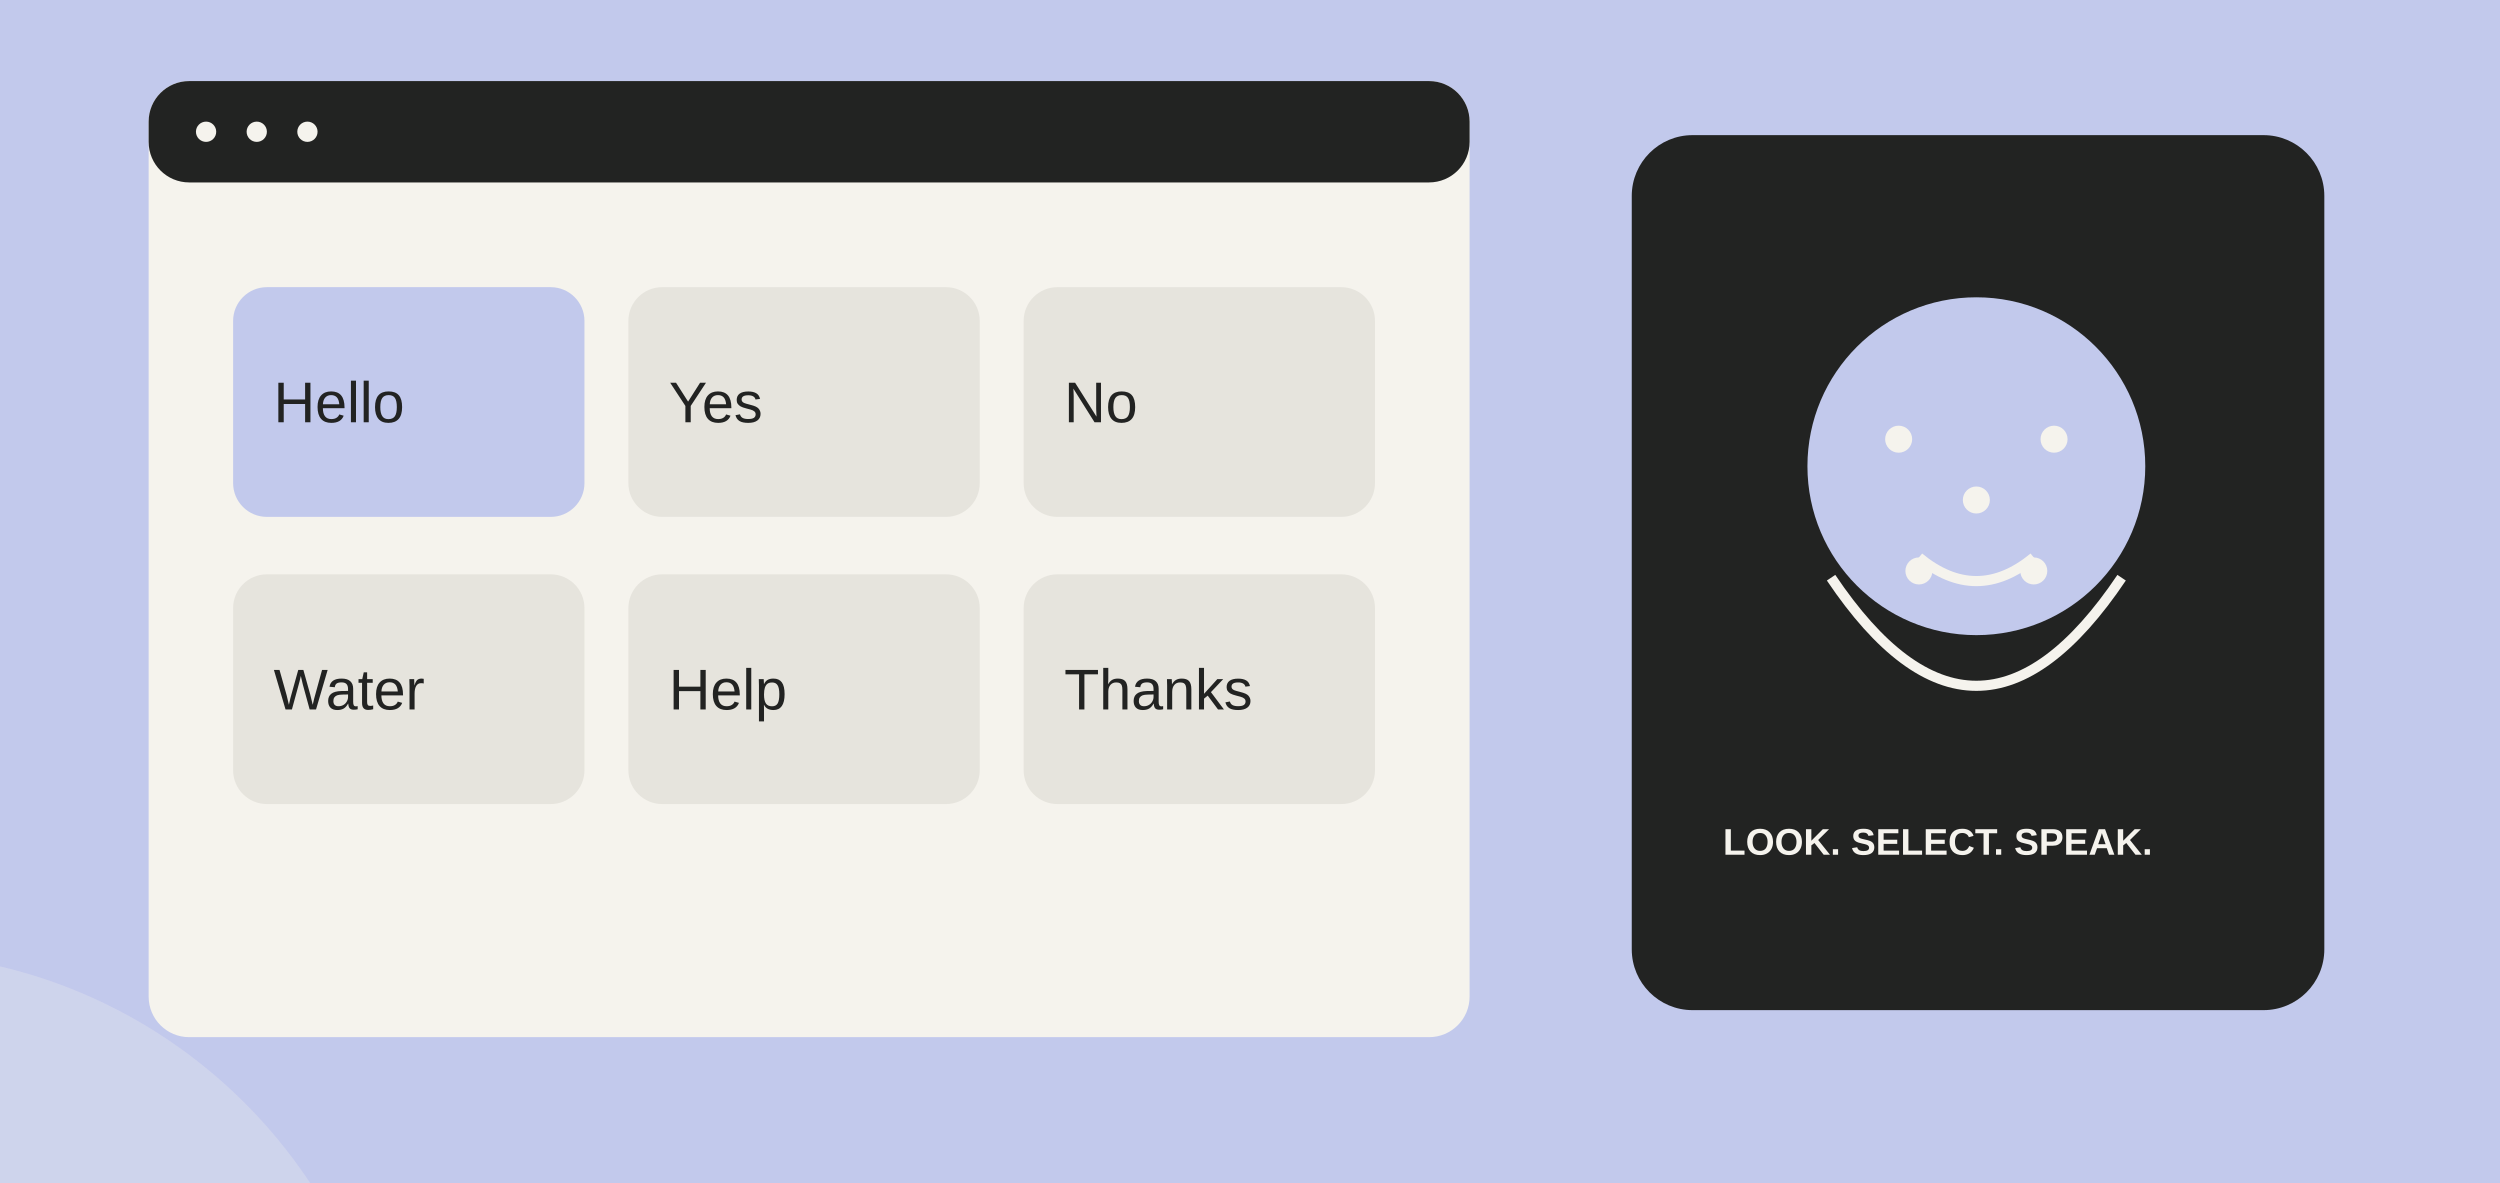
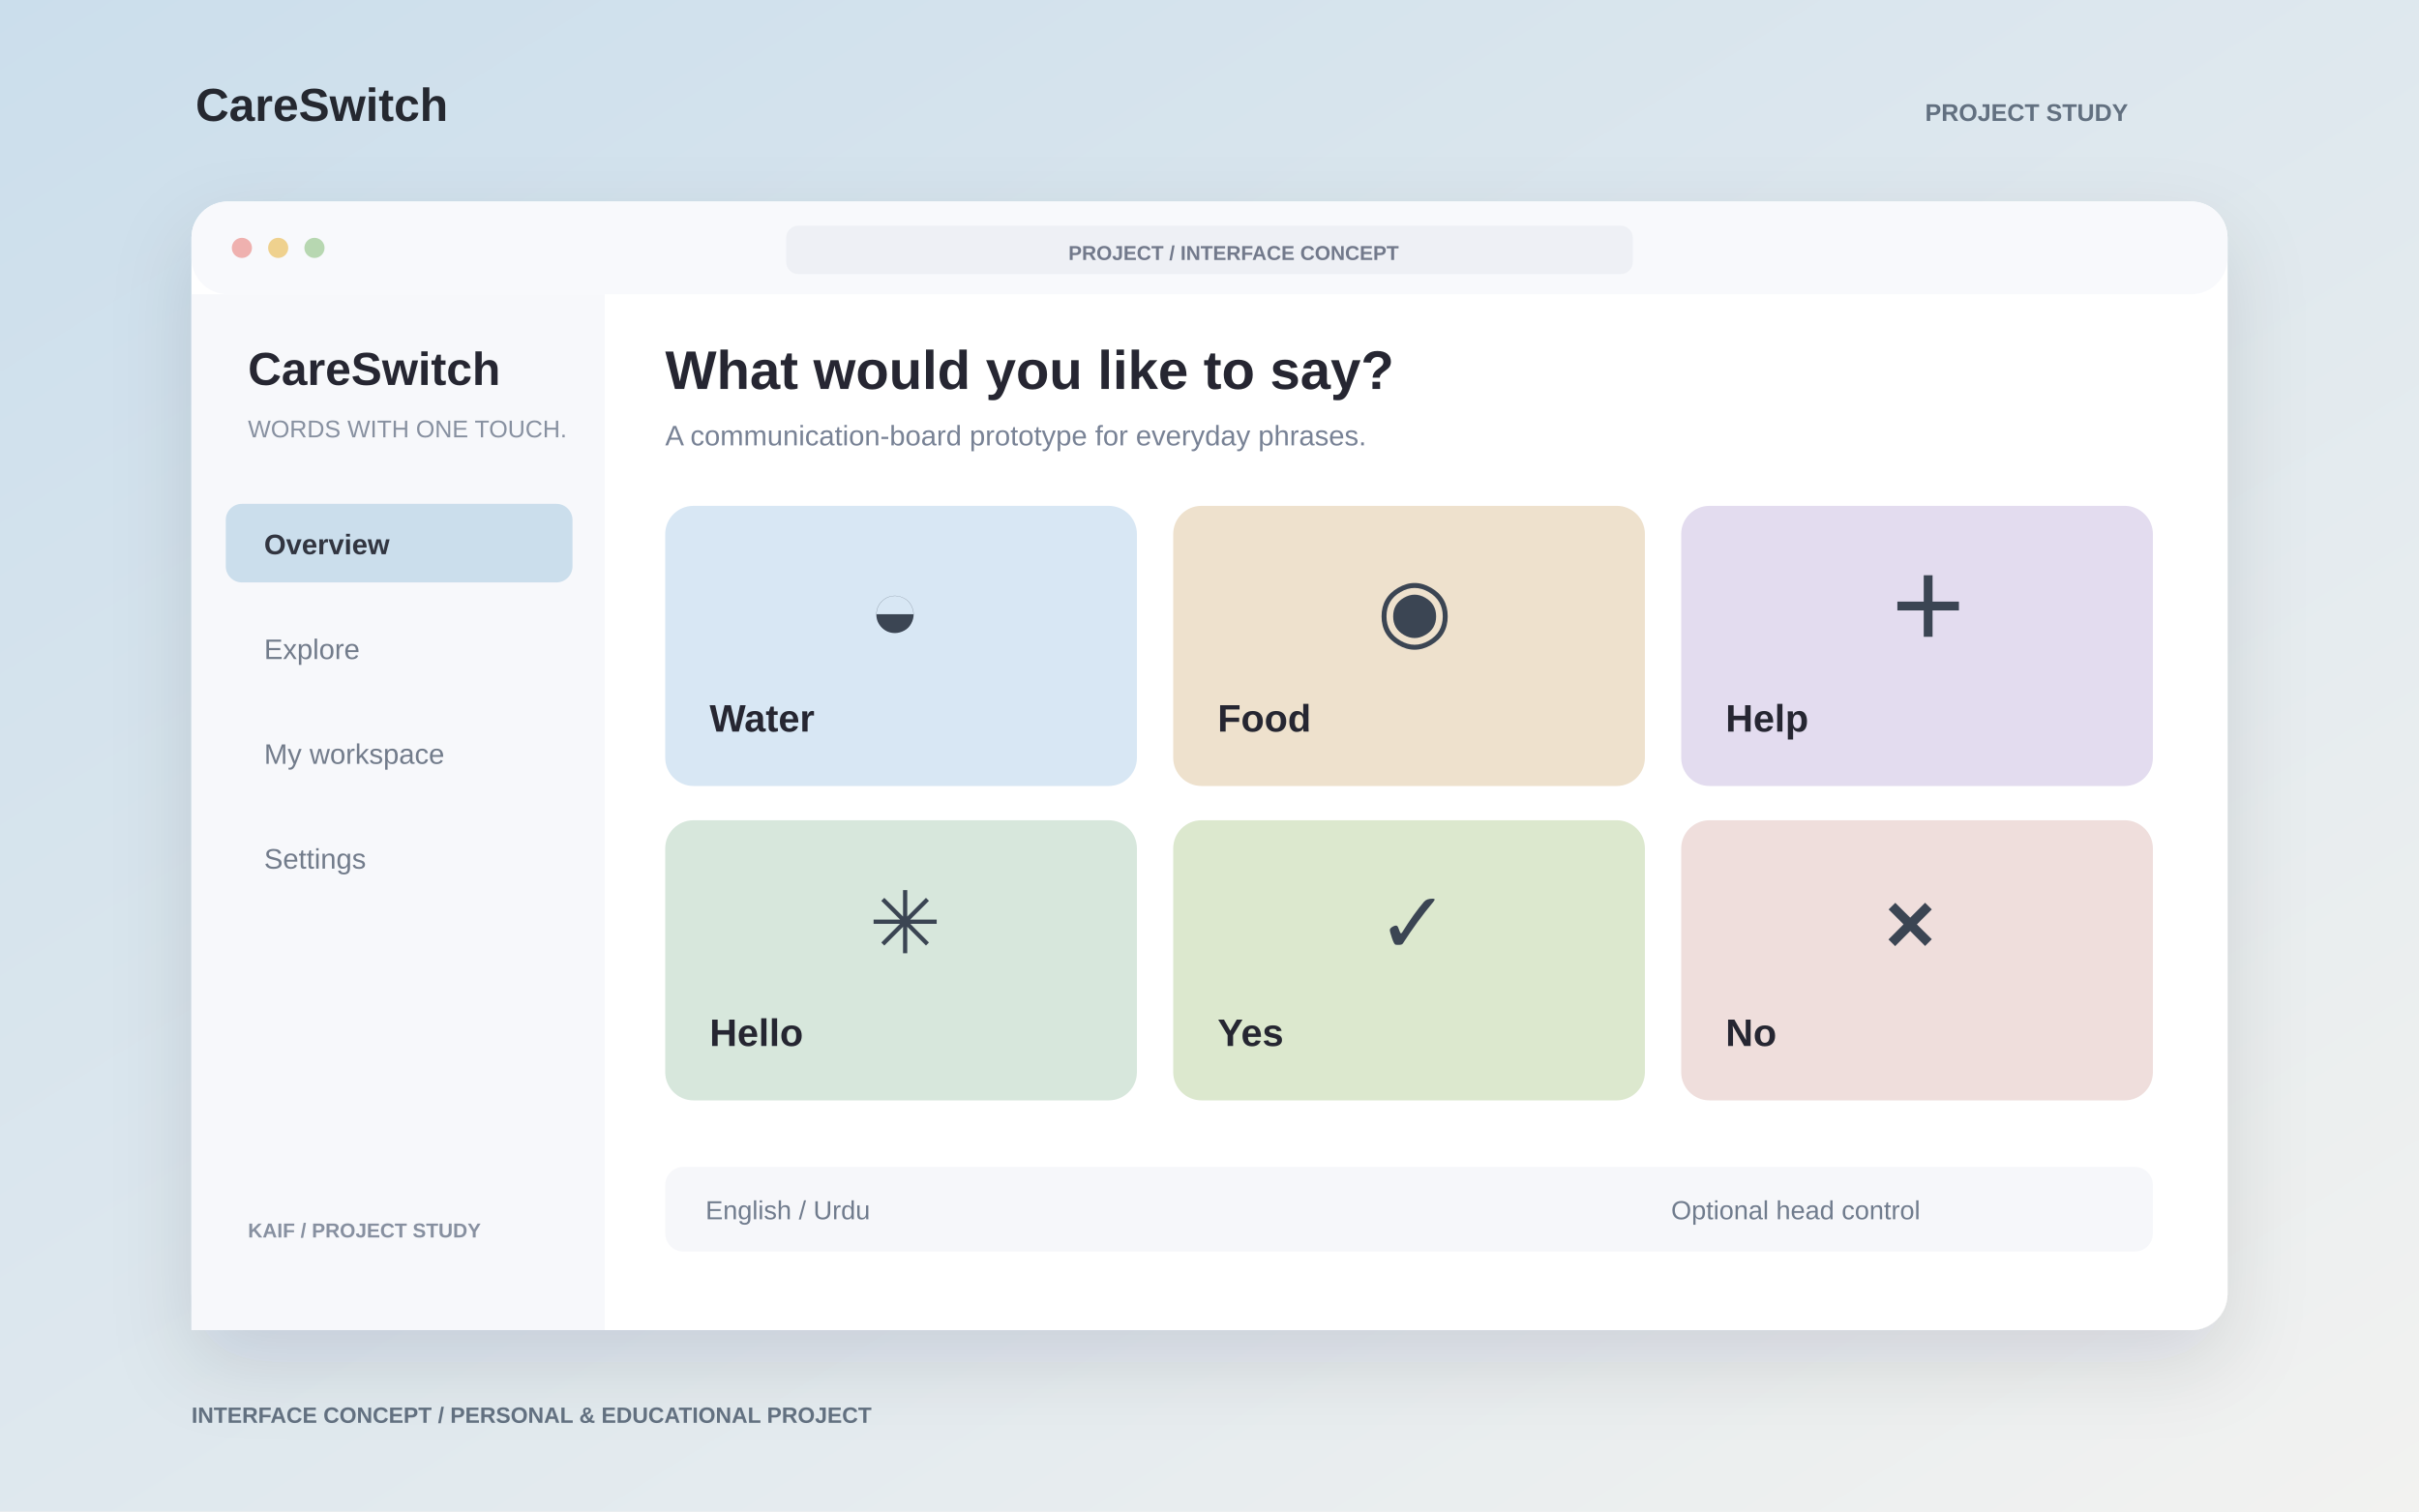
- <svg xmlns="http://www.w3.org/2000/svg" viewBox="80 160 740 350" width="1480" height="700" role="img" aria-labelledby="title">
-   <rect width="900" height="600" fill="#c2c9ec" />
-   <circle cx="865" cy="-30" r="175" fill="#f5f3ed" opacity=".32" />
-   <circle cx="45" cy="594" r="152" fill="#f5f3ed" opacity=".25" />
+ <svg xmlns="http://www.w3.org/2000/svg" viewBox="0 0 1200 750" width="1200" height="750" role="img" aria-labelledby="title">
+   <defs>
+     <filter id="shadow" x="-20%" y="-20%" width="140%" height="150%">
+       <feDropShadow dx="0" dy="16" stdDeviation="20" flood-color="#202736" flood-opacity=".12" />
+     </filter>
+     <linearGradient id="wash" x2="1" y2="1">
+       <stop stop-color="#cbdeec" />
+       <stop offset="1" stop-color="#f2f2f0" />
+     </linearGradient>
+   </defs>
+   <rect width="1200" height="750" fill="url(#wash)" />
  <g font-family="Arial,Helvetica,sans-serif">
-     <text x="42" y="44" fill="#222322" font-size="12" font-weight="700">KAIF / PROJECT 06</text>
-     <text x="42" y="102" fill="#222322" font-size="42" font-weight="700">CareSwitch</text>
-     <text x="44" y="131" fill="#222322" font-size="11" font-weight="700">ACCESSIBILITY · BROWSER PROTOTYPE</text>
-     <rect x="124" y="184" width="391" height="283" rx="12" fill="#f5f3ed" stroke="none" />
-     <rect x="124" y="184" width="391" height="30" rx="12" fill="#222322" stroke="none" />
-     <circle cx="141" cy="199" r="3" fill="#f5f3ed" stroke="none" />
-     <circle cx="156" cy="199" r="3" fill="#f5f3ed" stroke="none" />
-     <circle cx="171" cy="199" r="3" fill="#f5f3ed" stroke="none" />
-     <rect x="149" y="245" width="104" height="68" rx="10" fill="#c2c9ec" stroke="none" />
-     <text x="161" y="285" fill="#222322" font-size="17" font-weight="400">Hello</text>
-     <rect x="266" y="245" width="104" height="68" rx="10" fill="#e6e4dd" stroke="none" />
-     <text x="278" y="285" fill="#222322" font-size="17" font-weight="400">Yes</text>
-     <rect x="383" y="245" width="104" height="68" rx="10" fill="#e6e4dd" stroke="none" />
-     <text x="395" y="285" fill="#222322" font-size="17" font-weight="400">No</text>
-     <rect x="149" y="330" width="104" height="68" rx="10" fill="#e6e4dd" stroke="none" />
-     <text x="161" y="370" fill="#222322" font-size="17" font-weight="400">Water</text>
-     <rect x="266" y="330" width="104" height="68" rx="10" fill="#e6e4dd" stroke="none" />
-     <text x="278" y="370" fill="#222322" font-size="17" font-weight="400">Help</text>
-     <rect x="383" y="330" width="104" height="68" rx="10" fill="#e6e4dd" stroke="none" />
-     <text x="395" y="370" fill="#222322" font-size="17" font-weight="400">Thanks</text>
-     <rect x="563" y="200" width="205" height="259" rx="18" fill="#222322" stroke="none" />
-     <circle cx="665" cy="298" r="50" fill="#c2c9ec" stroke="none" />
-     <path d="M622 331q43 64 86 0M648 325q17 14 34 0" stroke="#f5f3ed" stroke-width="3" fill="none" />
-     <circle cx="642" cy="290" r="4" fill="#f5f3ed" stroke="none" />
-     <circle cx="688" cy="290" r="4" fill="#f5f3ed" stroke="none" />
-     <circle cx="665" cy="308" r="4" fill="#f5f3ed" stroke="none" />
-     <circle cx="648" cy="329" r="4" fill="#f5f3ed" stroke="none" />
-     <circle cx="682" cy="329" r="4" fill="#f5f3ed" stroke="none" />
-     <text x="590" y="413" fill="#f5f3ed" font-size="11" font-weight="700">LOOK. SELECT. SPEAK.</text>
-     <path d="M42 522L858 522" stroke="#222322" stroke-width="1" fill="none" />
-     <text x="42" y="555" fill="#222322" font-size="14" font-weight="700">careswitch</text>
-     <text x="651" y="555" fill="#222322" font-size="10" font-weight="700">ORIGINAL ILLUSTRATION</text>
+     <g filter="url(#shadow)">
+       <rect x="95" y="100" width="1010" height="560" rx="18" fill="#ffffff" stroke="none" />
+       <rect x="95" y="100" width="1010" height="46" rx="18" fill="#f8f9fc" stroke="none" />
+       <circle cx="120" cy="123" r="5" fill="#efb1af" />
+       <circle cx="138" cy="123" r="5" fill="#efd18e" />
+       <circle cx="156" cy="123" r="5" fill="#b7d7b1" />
+       <rect x="390" y="112" width="420" height="24" rx="6" fill="#eef0f5" stroke="none" />
+       <text x="530" y="129" font-size="10" fill="#72798b" font-weight="600">PROJECT / INTERFACE CONCEPT</text>
+       <rect x="95" y="146" width="205" height="514" rx="0" fill="#f7f8fb" stroke="none" />
+       <text x="123" y="191" font-size="23" fill="#252830" font-weight="750">CareSwitch</text>
+       <text x="123" y="217" font-size="12" fill="#8790a0" font-weight="500">WORDS WITH ONE TOUCH.</text>
+       <rect x="112" y="250" width="172" height="39" rx="8" fill="#cbdeec" stroke="none" />
+       <text x="131" y="275" font-size="14" fill="#303541" font-weight="600">Overview</text>
+       <text x="131" y="327" font-size="14" fill="#727b8b" font-weight="500">Explore</text>
+       <text x="131" y="379" font-size="14" fill="#727b8b" font-weight="500">My workspace</text>
+       <text x="131" y="431" font-size="14" fill="#727b8b" font-weight="500">Settings</text>
+       <text x="123" y="614" font-size="10" fill="#8790a0" font-weight="650">KAIF / PROJECT STUDY</text>
+       <text x="330" y="193" font-size="27" fill="#252830" font-weight="750">What would you like to say?</text>
+       <text x="330" y="221" font-size="14" fill="#788295" font-weight="500">A communication-board prototype for everyday phrases.</text>
+       <rect x="330" y="251" width="234" height="139" rx="14" fill="#d8e7f4" stroke="none" />
+       <text x="431" y="317" font-size="43" fill="#3b4553" font-weight="650">◒</text>
+       <text x="352" y="363" font-size="19" fill="#252830" font-weight="700">Water</text>
+       <rect x="582" y="251" width="234" height="139" rx="14" fill="#eee1cd" stroke="none" />
+       <text x="683" y="317" font-size="43" fill="#3b4553" font-weight="650">◉</text>
+       <text x="604" y="363" font-size="19" fill="#252830" font-weight="700">Food</text>
+       <rect x="834" y="251" width="234" height="139" rx="14" fill="#e3dcef" stroke="none" />
+       <text x="935" y="317" font-size="43" fill="#3b4553" font-weight="650">＋</text>
+       <text x="856" y="363" font-size="19" fill="#252830" font-weight="700">Help</text>
+       <rect x="330" y="407" width="234" height="139" rx="14" fill="#d7e7dc" stroke="none" />
+       <text x="431" y="473" font-size="43" fill="#3b4553" font-weight="650">✳</text>
+       <text x="352" y="519" font-size="19" fill="#252830" font-weight="700">Hello</text>
+       <rect x="582" y="407" width="234" height="139" rx="14" fill="#dce8ce" stroke="none" />
+       <text x="683" y="473" font-size="43" fill="#3b4553" font-weight="650">✓</text>
+       <text x="604" y="519" font-size="19" fill="#252830" font-weight="700">Yes</text>
+       <rect x="834" y="407" width="234" height="139" rx="14" fill="#efdedc" stroke="none" />
+       <text x="935" y="473" font-size="43" fill="#3b4553" font-weight="650">×</text>
+       <text x="856" y="519" font-size="19" fill="#252830" font-weight="700">No</text>
+       <rect x="330" y="579" width="738" height="42" rx="9" fill="#f6f7fa" stroke="none" />
+       <text x="350" y="605" font-size="13" fill="#707b8d" font-weight="500">English / Urdu</text>
+       <text x="829" y="605" font-size="13" fill="#707b8d" font-weight="500">Optional head control</text>
+     </g>
+     <text x="97" y="60" font-size="23" fill="#252830" font-weight="750">CareSwitch</text>
+     <text x="955" y="60" font-size="12" fill="#627080" font-weight="600">PROJECT STUDY</text>
+     <text x="95" y="706" font-size="11" fill="#627080" font-weight="600">INTERFACE CONCEPT / PERSONAL &amp; EDUCATIONAL PROJECT</text>
  </g>
</svg>
